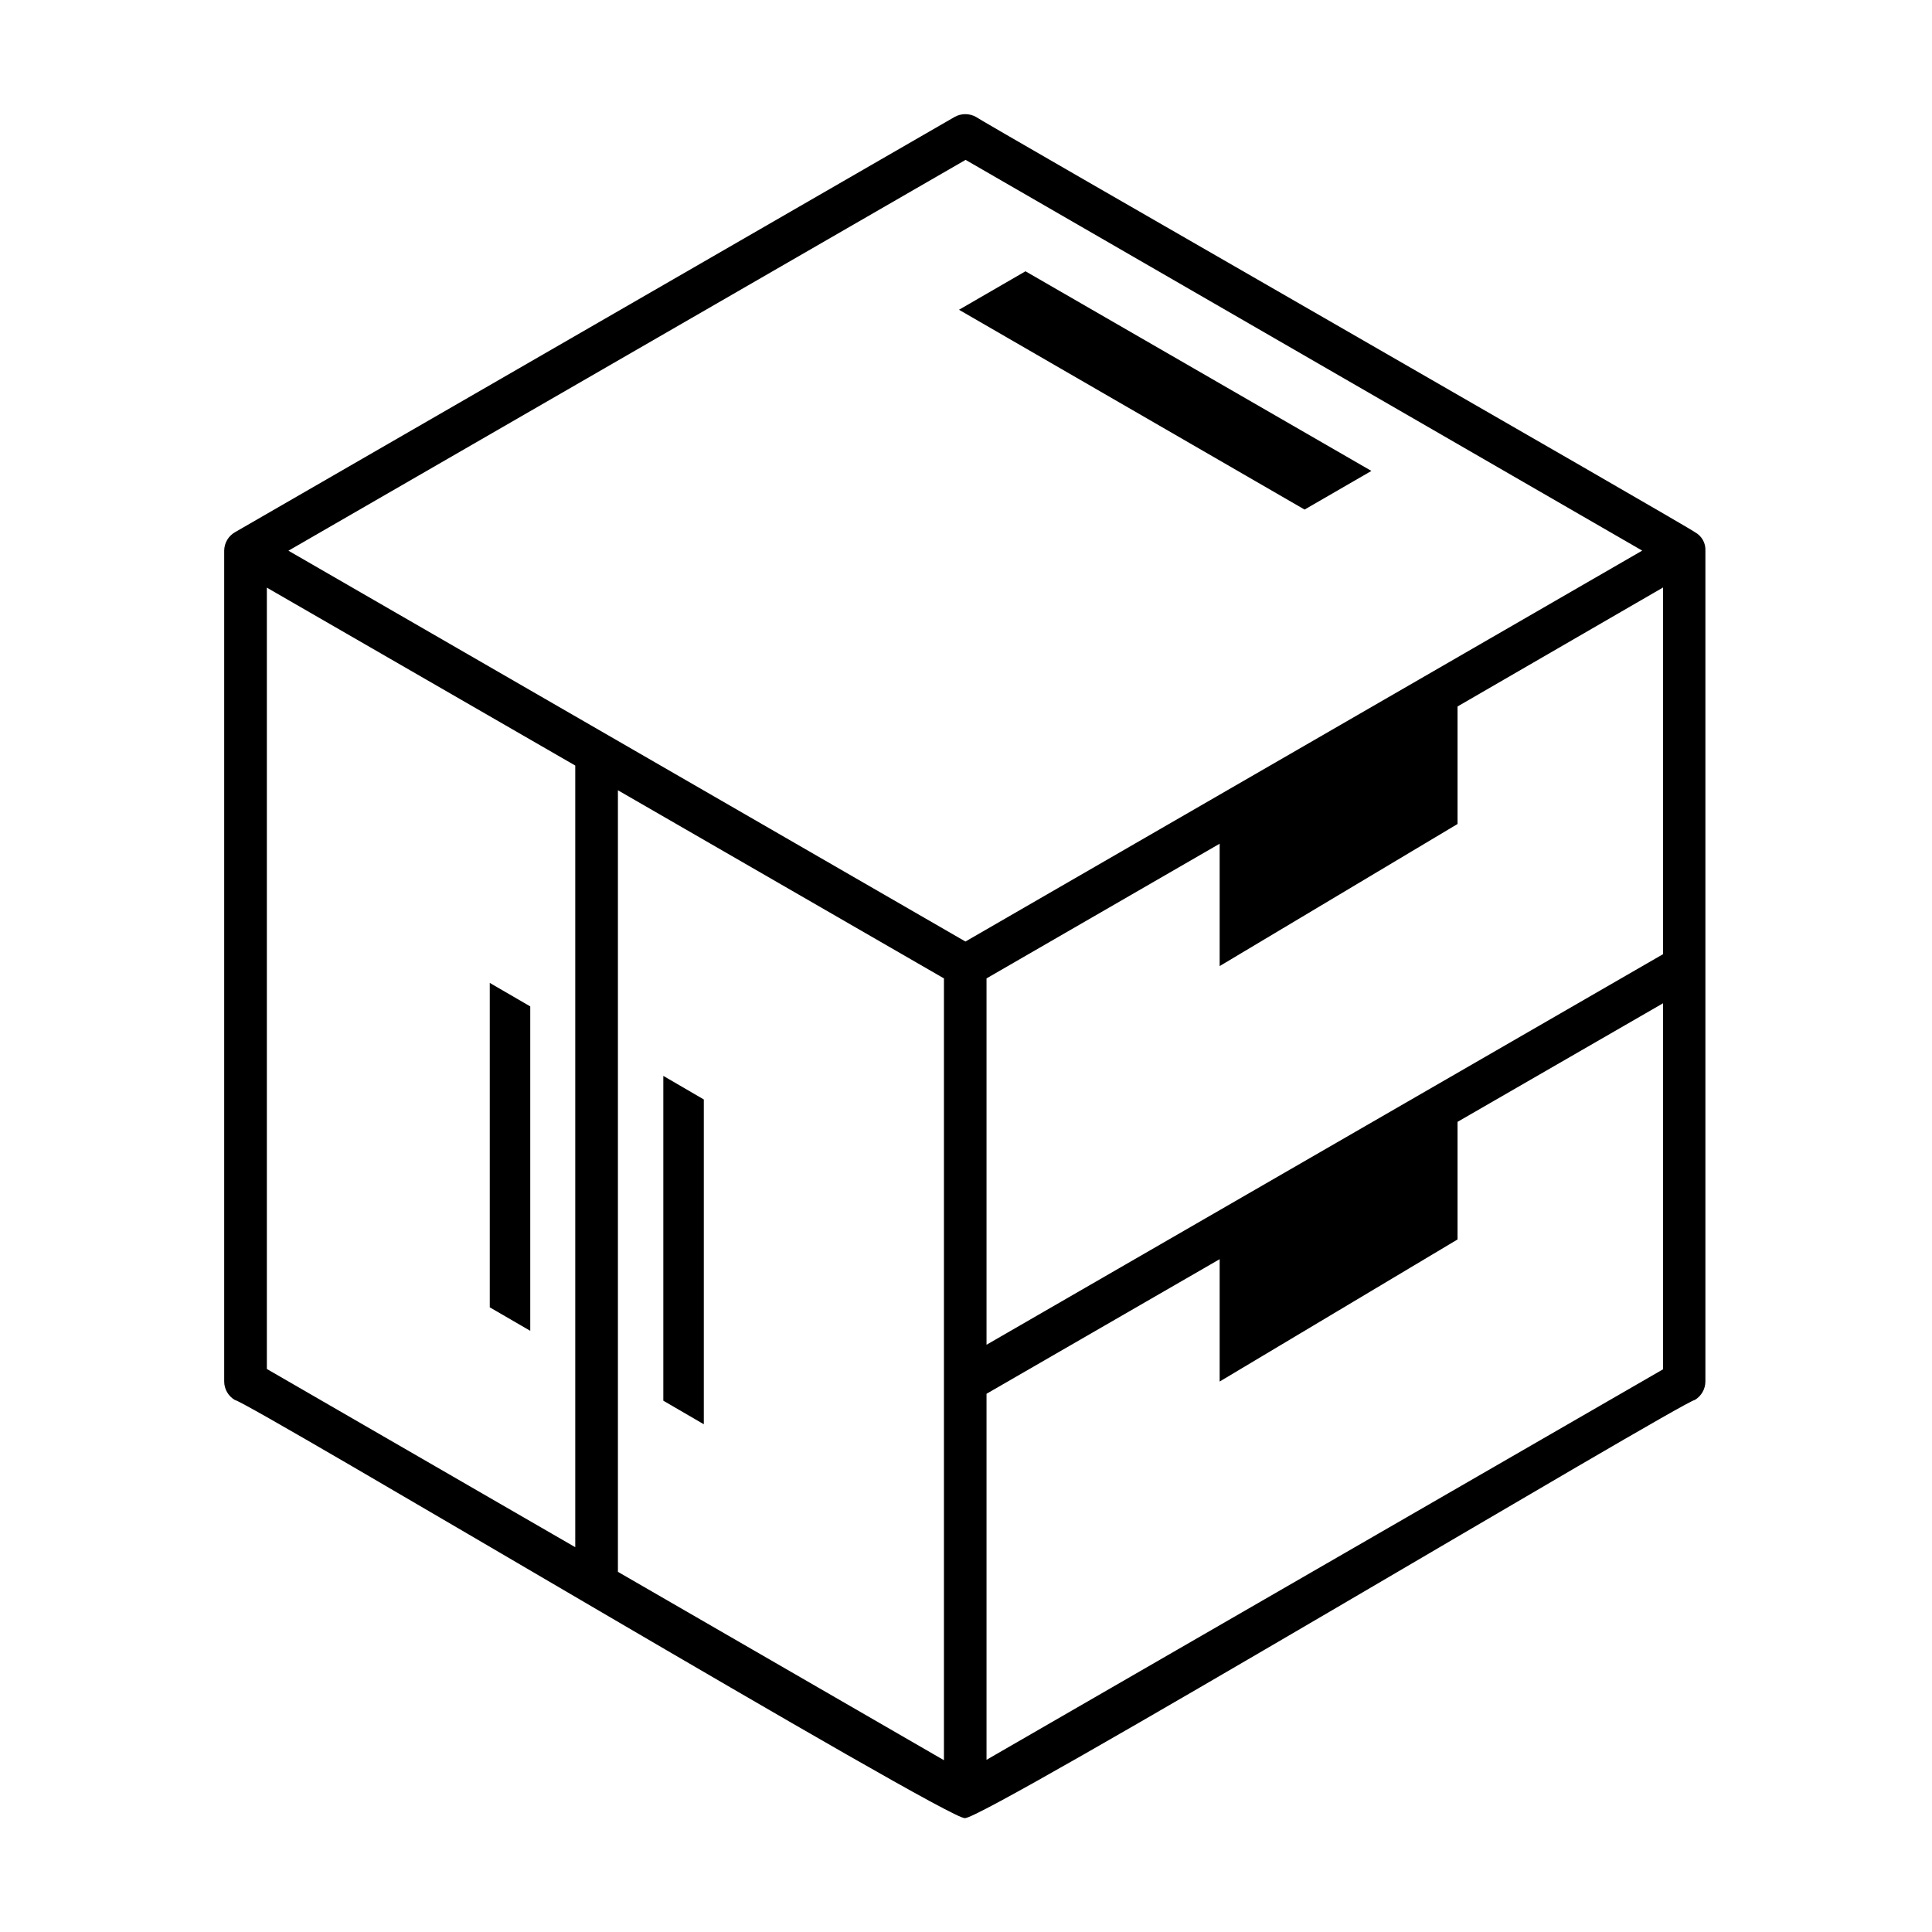
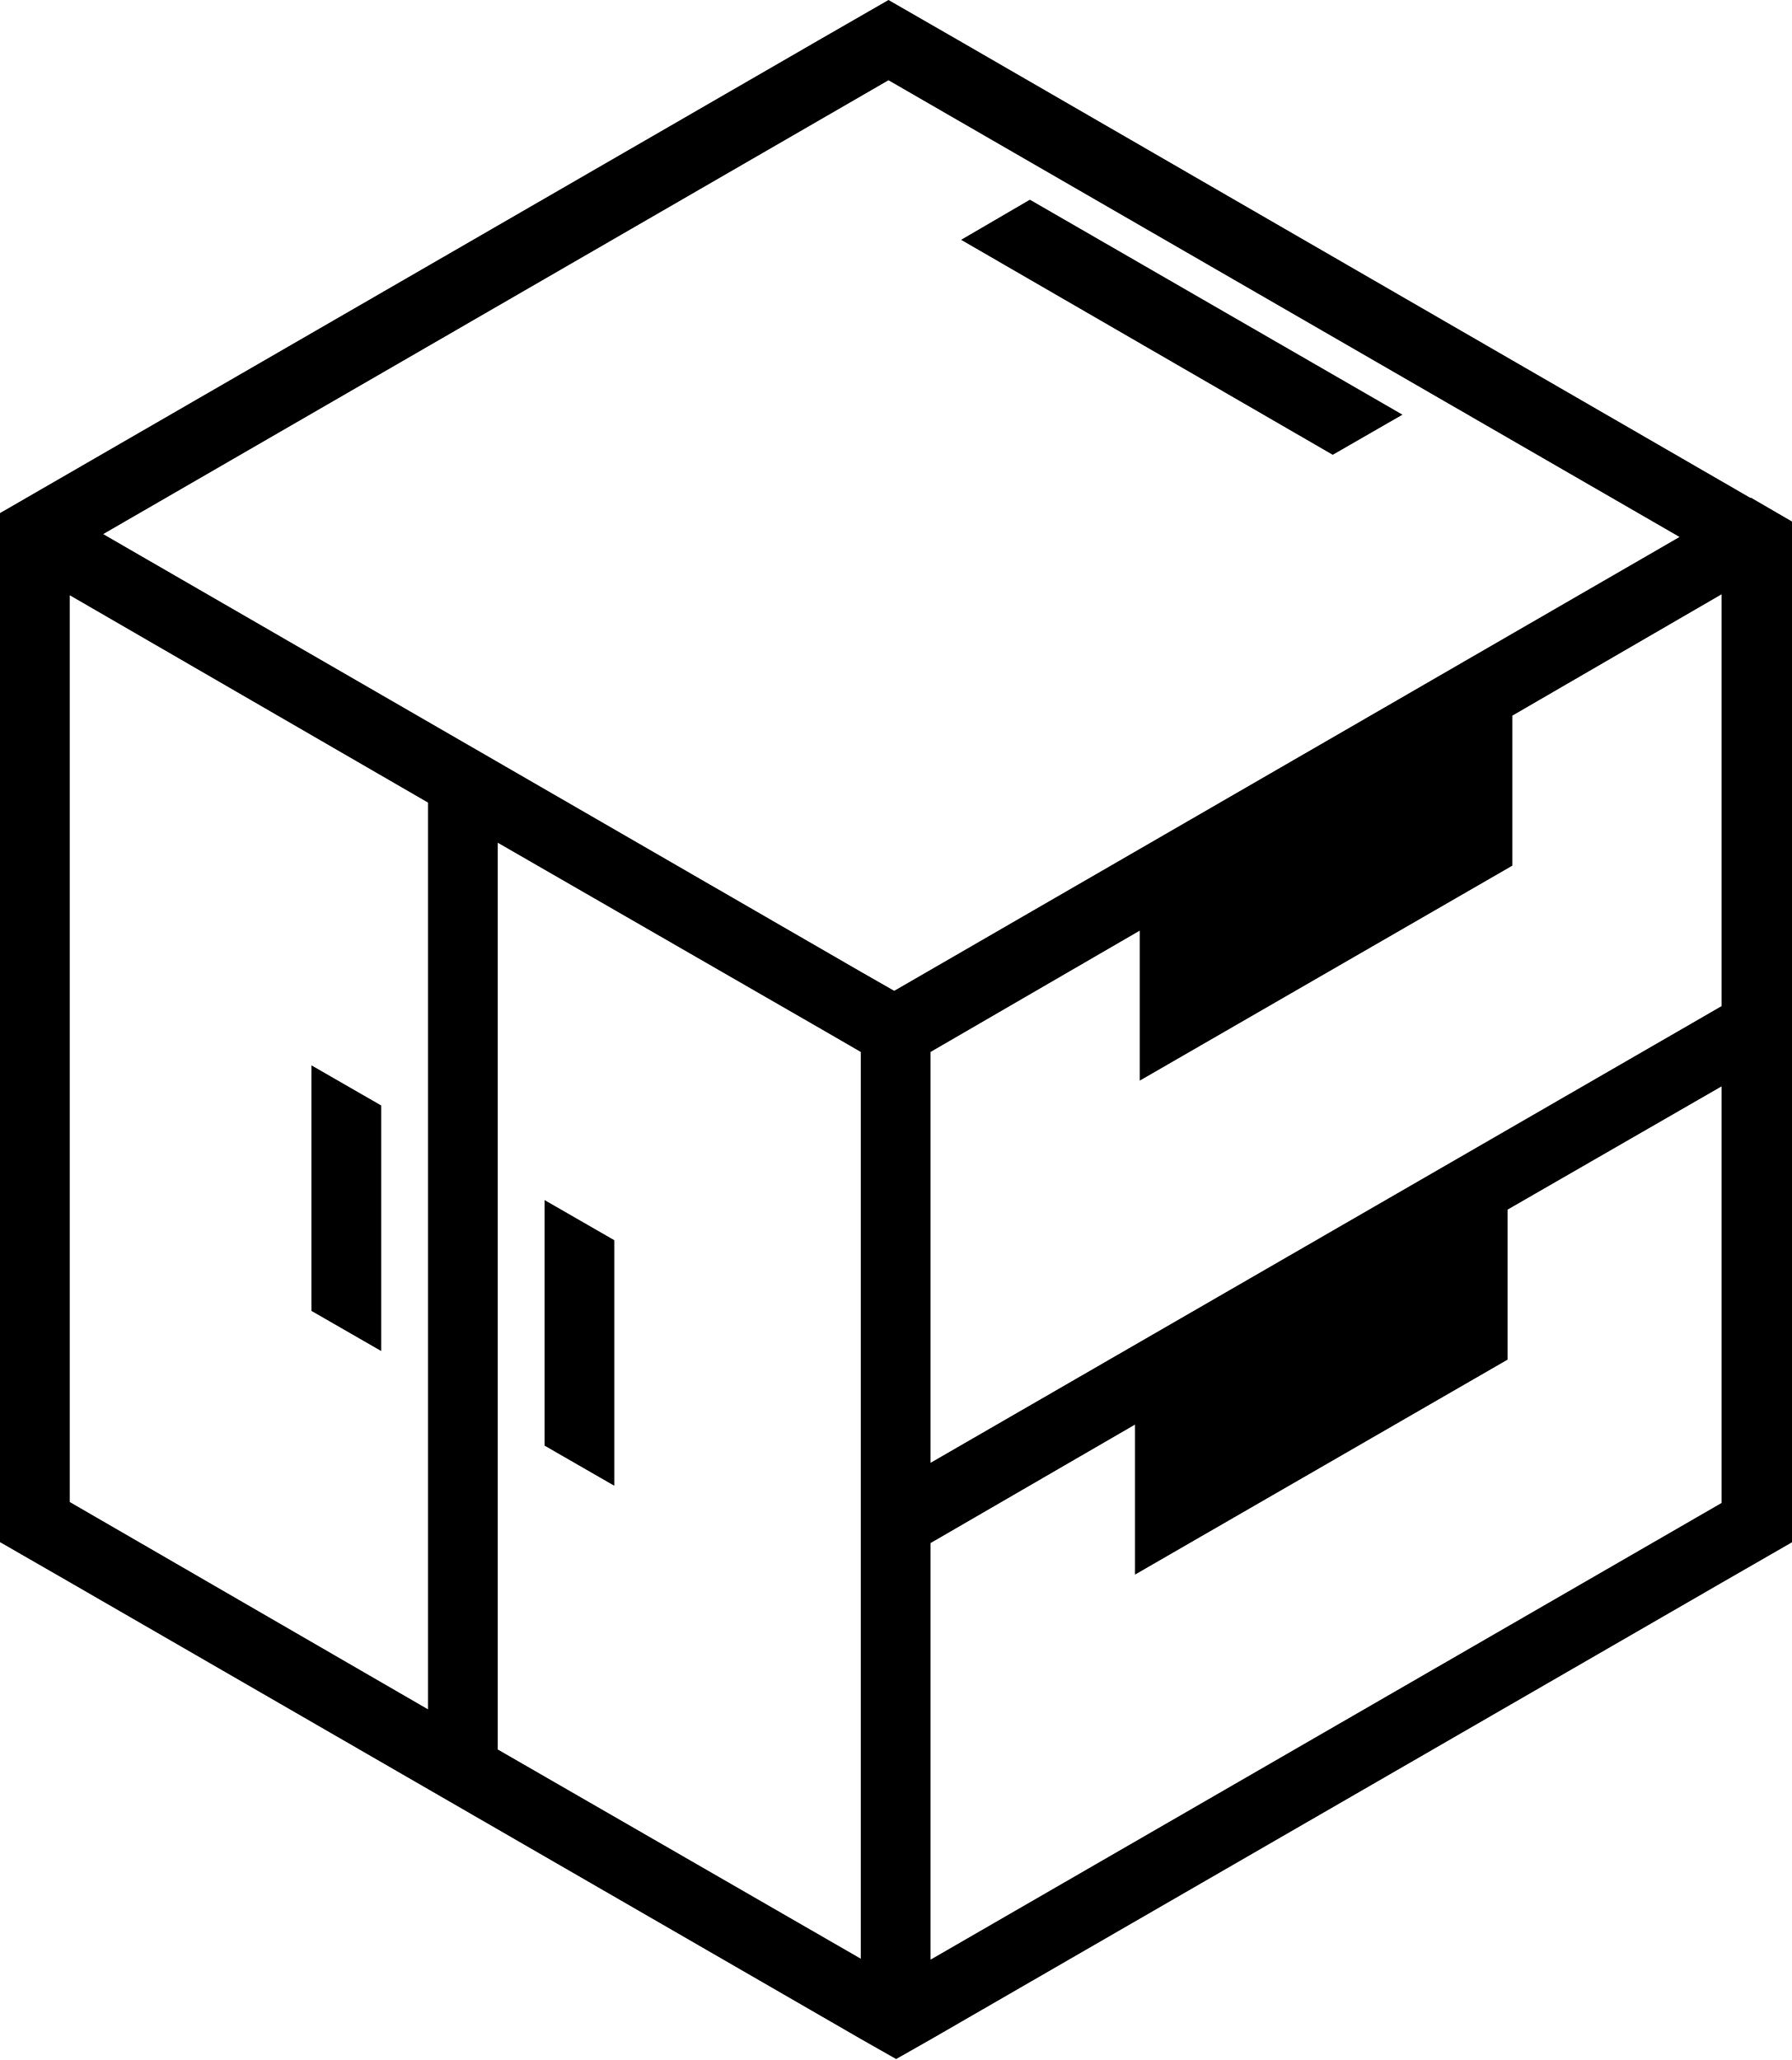
- <svg xmlns="http://www.w3.org/2000/svg" width="24" height="24" fill="none" viewBox="0 0 24 24">
-   <path fill="currentColor" d="M21.058 6.613c0-.021-8.925-5.14-8.933-5.16a.272.272 0 0 0-.267 0L2.925 6.608a.267.267 0 0 0-.14.232v10.322c0 .093.051.182.132.229.173.025 8.873 5.228 9.068 5.194.19.047 8.903-5.17 9.068-5.194a.267.267 0 0 0 .132-.23V6.843a.246.246 0 0 0-.127-.23ZM7.146 19.22l-3.831-2.214V7.3l3.831 2.21v9.711Zm4.58 2.646-4.05-2.34V9.817l4.05 2.337v9.711ZM3.583 6.841l8.412-4.855L20.4 6.84l-8.407 4.856m8.666 5.314-8.404 4.851v-4.547l2.896-1.672v1.52l2.955-1.765v-1.461l2.553-1.473v4.546Zm0-5.157-8.404 4.852v-4.551l2.896-1.673v1.52l2.955-1.765v-1.46l2.553-1.478v4.555Z" />
-   <path fill="currentColor" d="M8.742 17.692 8.24 17.4v-4.035l.503.293v4.034Zm-2.155-1.16-.503-.292v-4.03l.503.292v4.03Zm5.326-12.684.826-.478 4.297 2.48-.83.48-4.293-2.482Z" />
+ <svg xmlns="http://www.w3.org/2000/svg" fill="currentColor" viewBox="0 0 18.75 21.56">
+   <path d="M5.7 15.13l.73.42v-2.57l-.73-.42v2.57zM3.26 13.72l.73.42v-2.57l-.73-.42v2.57z" />
+   <path d="M0 16.14l.73.42 8.28 4.78.37.21.37-.21 8.28-4.78.73-.42V5.46l-.43-.25h-.01L10.03.42 9.3 0l-.73.42L0 5.37m0 0L9.3.84l8.28 4.78-8.22 4.75-.35-.2-7.93-4.58L9.3.84zm.73 10.36v-9.5L4.48 8.4v9.49L.73 15.72zm4.48 2.58V8.82l3.42 1.97.38.22v9.49l-3.8-2.19zm12.81-2.58l-8.28 4.78v-4.36l2.14-1.24v1.57l3.9-2.25v-1.57l2.24-1.29v4.36zm0-5.2l-8.28 4.78v-4.3l2.19-1.27v1.57l3.9-2.25V7.49l2.19-1.27v4.3z" />
+   <path d="M14.68 4.34l-3.9-2.25-.72.42 3.89 2.25.73-.42z" />
</svg>
